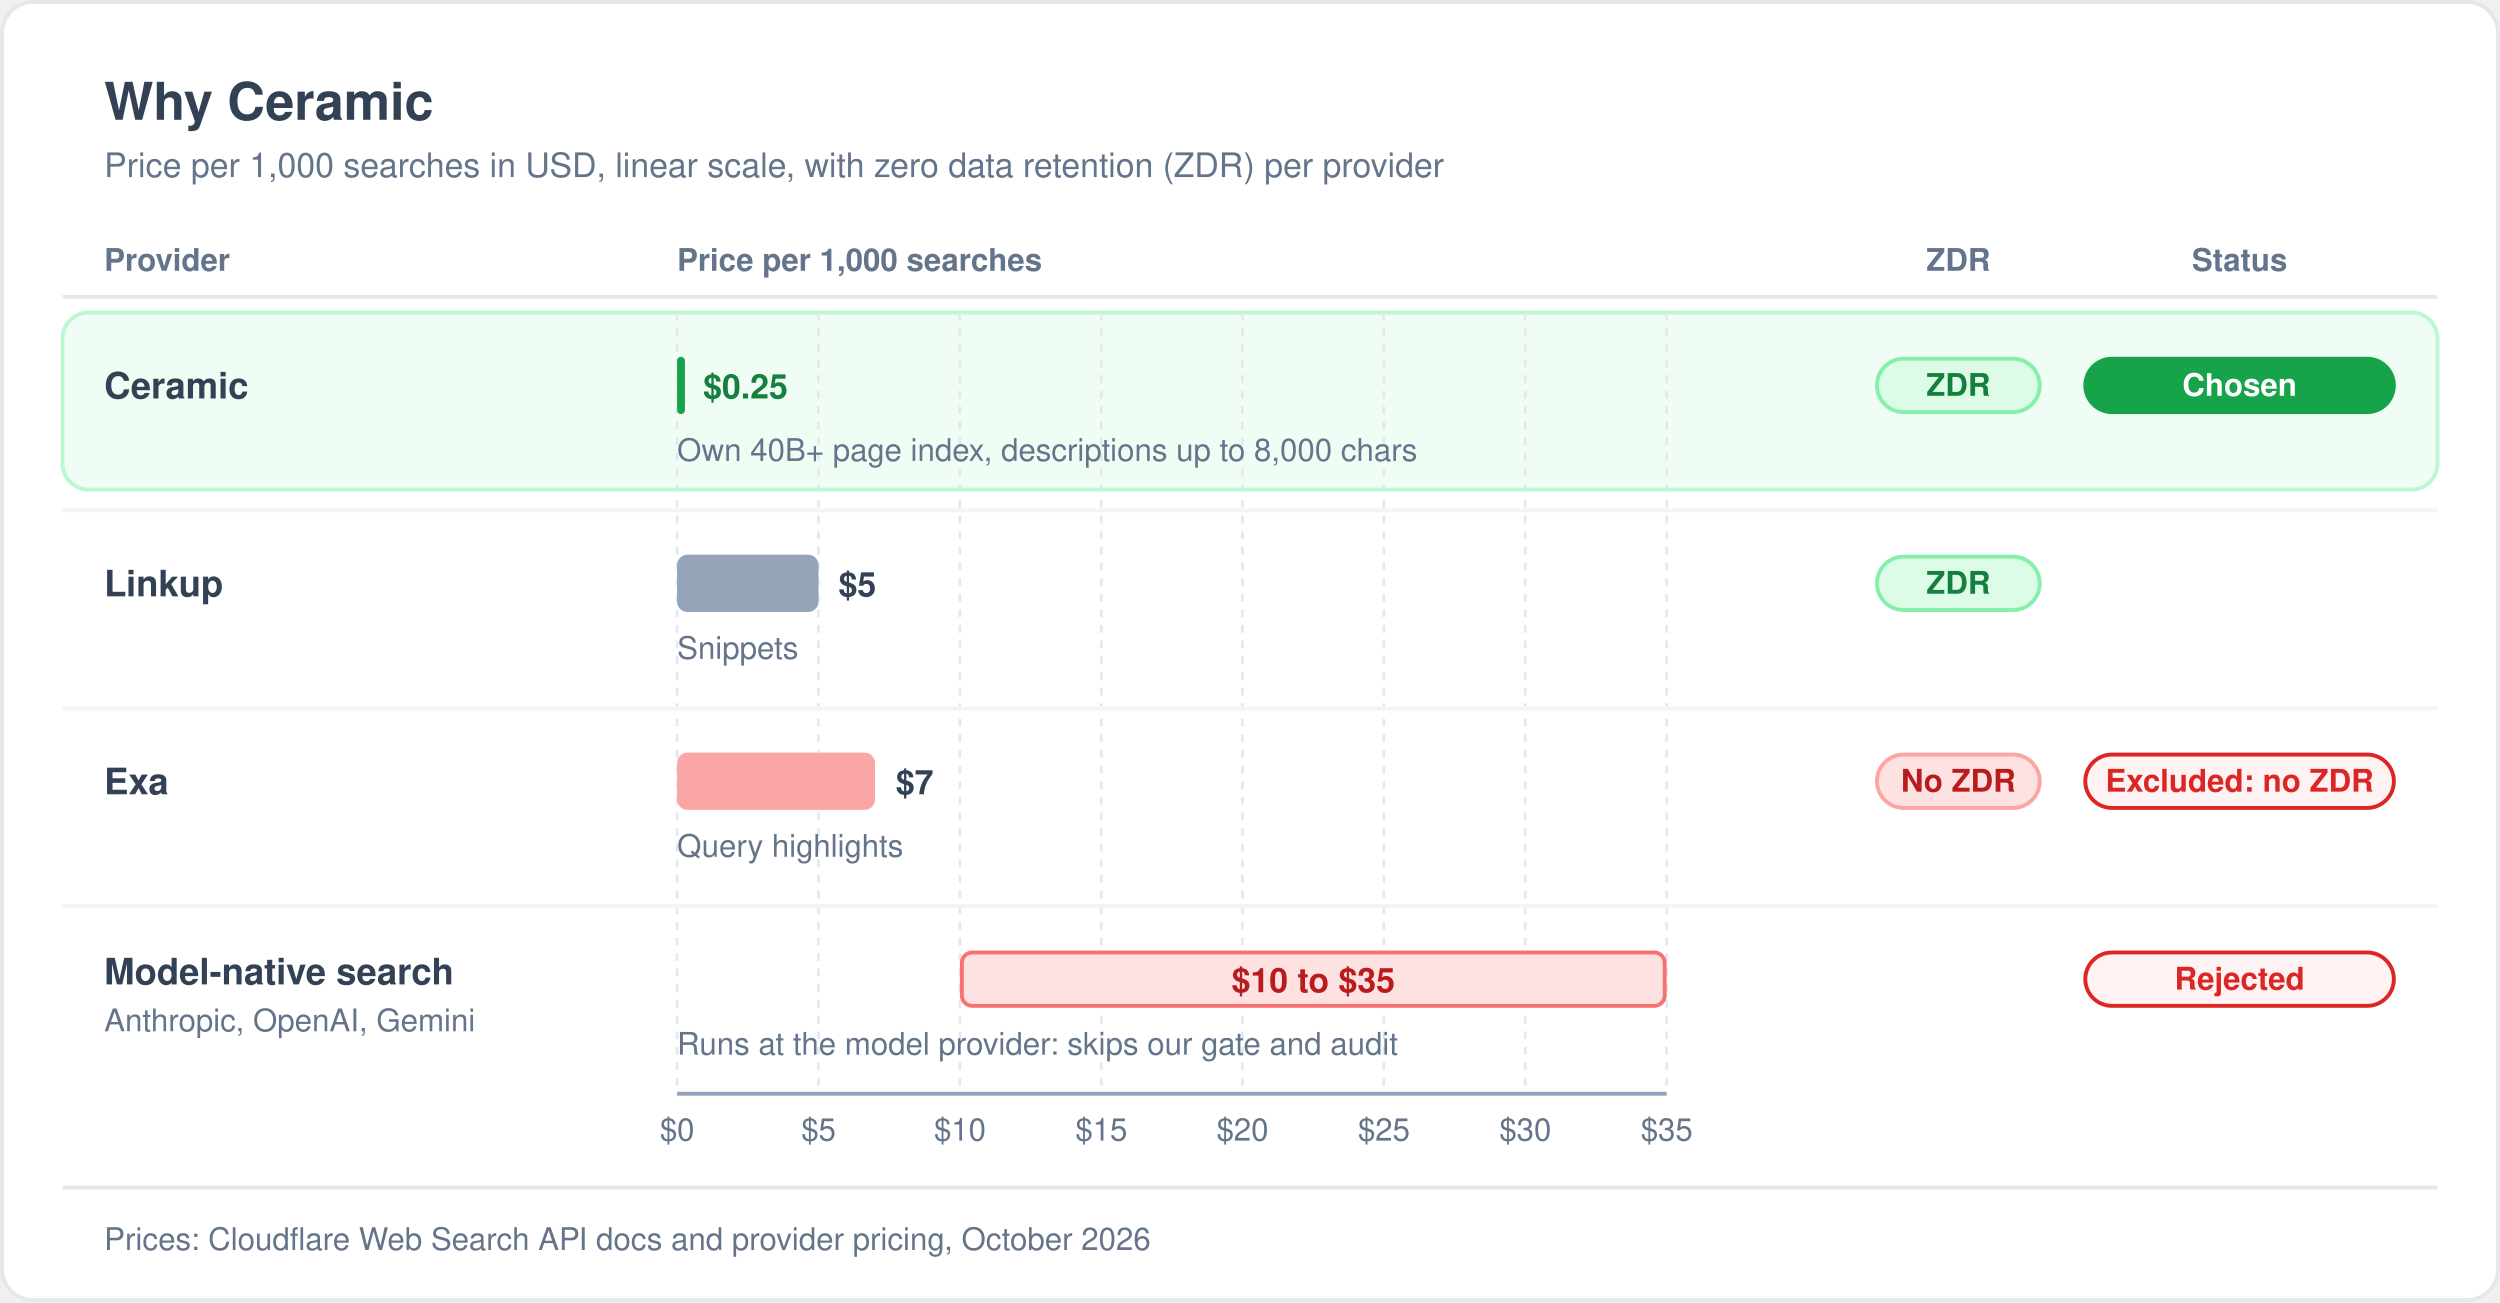
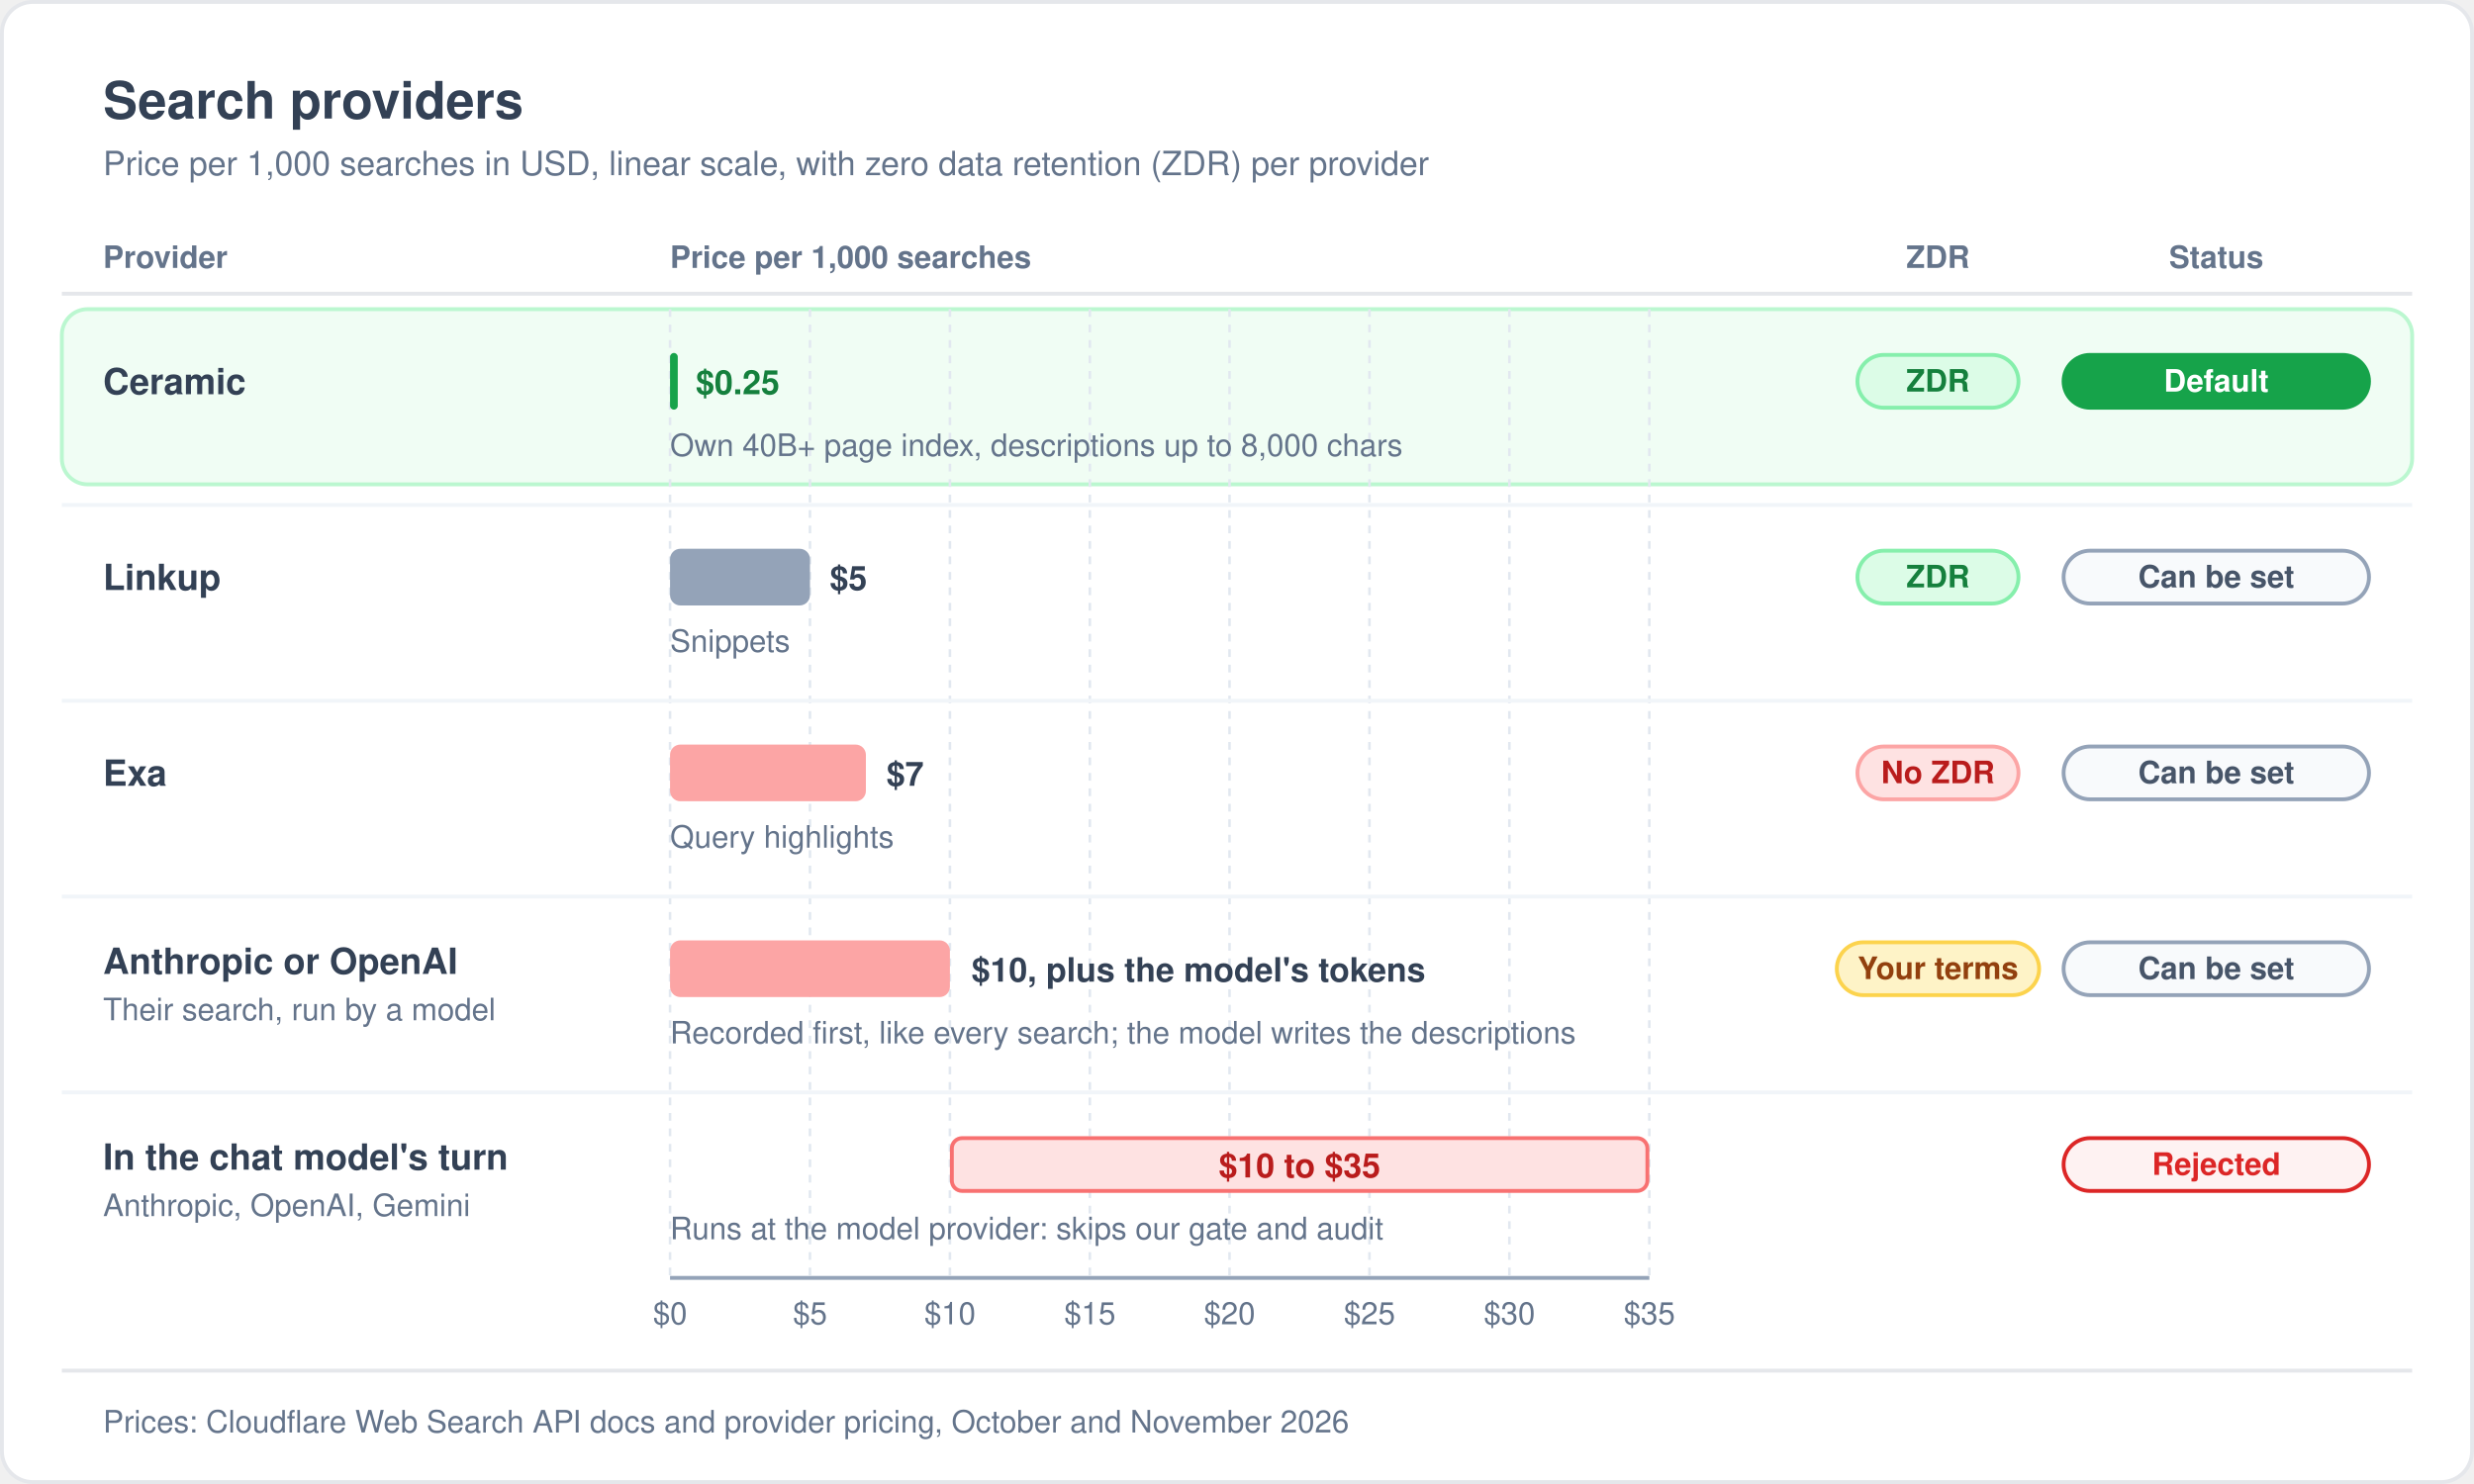
- <svg xmlns="http://www.w3.org/2000/svg" width="960" height="500" viewBox="0 0 960 500" font-family="-apple-system, BlinkMacSystemFont, 'Segoe UI', Helvetica, Arial, sans-serif">
-   <rect x="0.75" y="0.75" width="958.5" height="498.5" rx="12" fill="#FFFFFF" stroke="#E5E7EB" stroke-width="1.5" />
-   <text x="40" y="46" font-size="20" font-weight="600" fill="#334155">Why Ceramic</text>
+ <svg xmlns="http://www.w3.org/2000/svg" width="960" height="576" viewBox="0 0 960 576" font-family="-apple-system, BlinkMacSystemFont, 'Segoe UI', Helvetica, Arial, sans-serif">
+   <rect x="0.75" y="0.75" width="958.5" height="574.5" rx="12" fill="#FFFFFF" stroke="#E5E7EB" stroke-width="1.5" />
+   <text x="40" y="46" font-size="20" font-weight="600" fill="#334155">Search providers</text>
  <text x="40" y="68" font-size="13" fill="#64748B">Price per 1,000 searches in USD, linear scale, with zero data retention (ZDR) per provider</text>
  <text x="40" y="104" font-size="12" font-weight="600" fill="#64748B">Provider</text>
  <text x="260" y="104" font-size="12" font-weight="600" fill="#64748B">Price per 1,000 searches</text>
  <text x="752" y="104" font-size="12" font-weight="600" fill="#64748B" text-anchor="middle">ZDR</text>
  <text x="860" y="104" font-size="12" font-weight="600" fill="#64748B" text-anchor="middle">Status</text>
  <line x1="24" y1="114" x2="936" y2="114" stroke="#E5E7EB" stroke-width="1.5" />
  <rect x="24" y="120" width="912" height="68" rx="10" fill="#F0FDF4" stroke="#BBF7D0" stroke-width="1.5" />
  <g stroke="#E2E8F0" stroke-width="1" stroke-dasharray="3 3">
-     <line x1="260" y1="120" x2="260" y2="420" />
-     <line x1="314.3" y1="120" x2="314.3" y2="420" />
-     <line x1="368.6" y1="120" x2="368.6" y2="420" />
-     <line x1="422.9" y1="120" x2="422.9" y2="420" />
-     <line x1="477.1" y1="120" x2="477.1" y2="420" />
-     <line x1="531.4" y1="120" x2="531.4" y2="420" />
-     <line x1="585.7" y1="120" x2="585.7" y2="420" />
-     <line x1="640" y1="120" x2="640" y2="420" />
+     <line x1="260" y1="120" x2="260" y2="496" />
+     <line x1="314.3" y1="120" x2="314.3" y2="496" />
+     <line x1="368.6" y1="120" x2="368.6" y2="496" />
+     <line x1="422.9" y1="120" x2="422.9" y2="496" />
+     <line x1="477.1" y1="120" x2="477.1" y2="496" />
+     <line x1="531.4" y1="120" x2="531.4" y2="496" />
+     <line x1="585.7" y1="120" x2="585.7" y2="496" />
+     <line x1="640" y1="120" x2="640" y2="496" />
  </g>
  <text x="40" y="153" font-size="14" font-weight="600" fill="#334155">Ceramic</text>
  <rect x="260" y="137" width="3" height="22" rx="1.5" fill="#16A34A" />
  <text x="270" y="153" font-size="13" font-weight="600" fill="#15803D">$0.25</text>
  <text x="260" y="177" font-size="12" fill="#64748B">Own 40B+ page index, descriptions up to 8,000 chars</text>
  <rect x="720.75" y="137.75" width="62.5" height="20.5" rx="10.25" fill="#DCFCE7" stroke="#86EFAC" stroke-width="1.5" />
  <text x="752" y="152" font-size="12" font-weight="600" fill="#15803D" text-anchor="middle">ZDR</text>
  <rect x="800" y="137" width="120" height="22" rx="11" fill="#16A34A" />
-   <text x="860" y="152" font-size="12" font-weight="600" fill="#FFFFFF" text-anchor="middle">Chosen</text>
+   <text x="860" y="152" font-size="12" font-weight="600" fill="#FFFFFF" text-anchor="middle">Default</text>
  <line x1="24" y1="196" x2="936" y2="196" stroke="#F1F5F9" stroke-width="1.5" />
  <text x="40" y="229" font-size="14" font-weight="600" fill="#334155">Linkup</text>
  <rect x="260" y="213" width="54.3" height="22" rx="4" fill="#94A3B8" />
  <text x="322" y="229" font-size="13" font-weight="600" fill="#334155">$5</text>
  <text x="260" y="253" font-size="12" fill="#64748B">Snippets</text>
  <rect x="720.75" y="213.75" width="62.5" height="20.5" rx="10.25" fill="#DCFCE7" stroke="#86EFAC" stroke-width="1.5" />
  <text x="752" y="228" font-size="12" font-weight="600" fill="#15803D" text-anchor="middle">ZDR</text>
+   <rect x="800.75" y="213.75" width="118.5" height="20.5" rx="10.25" fill="#F8FAFC" stroke="#94A3B8" stroke-width="1.5" />
+   <text x="860" y="228" font-size="12" font-weight="600" fill="#475569" text-anchor="middle">Can be set</text>
  <line x1="24" y1="272" x2="936" y2="272" stroke="#F1F5F9" stroke-width="1.5" />
  <text x="40" y="305" font-size="14" font-weight="600" fill="#334155">Exa</text>
  <rect x="260" y="289" width="76" height="22" rx="4" fill="#FCA5A5" />
  <text x="344" y="305" font-size="13" font-weight="600" fill="#334155">$7</text>
  <text x="260" y="329" font-size="12" fill="#64748B">Query highlights</text>
  <rect x="720.75" y="289.75" width="62.5" height="20.5" rx="10.25" fill="#FEE2E2" stroke="#FCA5A5" stroke-width="1.5" />
  <text x="752" y="304" font-size="12" font-weight="600" fill="#B91C1C" text-anchor="middle">No ZDR</text>
-   <rect x="800.75" y="289.75" width="118.5" height="20.5" rx="10.25" fill="#FEF2F2" stroke="#DC2626" stroke-width="1.5" />
-   <text x="860" y="304" font-size="12" font-weight="600" fill="#DC2626" text-anchor="middle">Excluded: no ZDR</text>
+   <rect x="800.75" y="289.75" width="118.5" height="20.5" rx="10.25" fill="#F8FAFC" stroke="#94A3B8" stroke-width="1.5" />
+   <text x="860" y="304" font-size="12" font-weight="600" fill="#475569" text-anchor="middle">Can be set</text>
  <line x1="24" y1="348" x2="936" y2="348" stroke="#F1F5F9" stroke-width="1.5" />
-   <text x="40" y="378" font-size="14" font-weight="600" fill="#334155">Model-native search</text>
-   <text x="40" y="396" font-size="12" fill="#64748B">Anthropic, OpenAI, Gemini</text>
-   <rect x="369.35" y="365.75" width="269.9" height="20.5" rx="4" fill="#FEE2E2" stroke="#F87171" stroke-width="1.5" />
-   <text x="504.3" y="381" font-size="13" font-weight="600" fill="#B91C1C" text-anchor="middle">$10 to $35</text>
-   <text x="260" y="405" font-size="12" fill="#64748B">Runs at the model provider: skips our gate and audit</text>
-   <rect x="800.75" y="365.75" width="118.5" height="20.5" rx="10.25" fill="#FEF2F2" stroke="#DC2626" stroke-width="1.5" />
-   <text x="860" y="380" font-size="12" font-weight="600" fill="#DC2626" text-anchor="middle">Rejected</text>
-   <line x1="260" y1="420" x2="640" y2="420" stroke="#94A3B8" stroke-width="1.5" />
+   <text x="40" y="378" font-size="14" font-weight="600" fill="#334155">Anthropic or OpenAI</text>
+   <text x="40" y="396" font-size="12" fill="#64748B">Their search, run by a model</text>
+   <rect x="260" y="365" width="108.6" height="22" rx="4" fill="#FCA5A5" />
+   <text x="377" y="381" font-size="13" font-weight="600" fill="#334155">$10, plus the model's tokens</text>
+   <text x="260" y="405" font-size="12" fill="#64748B">Recorded first, like every search; the model writes the descriptions</text>
+   <rect x="712.75" y="365.75" width="78.5" height="20.5" rx="10.25" fill="#FEF3C7" stroke="#FCD34D" stroke-width="1.5" />
+   <text x="752" y="380" font-size="12" font-weight="600" fill="#92400E" text-anchor="middle">Your terms</text>
+   <rect x="800.75" y="365.75" width="118.5" height="20.5" rx="10.25" fill="#F8FAFC" stroke="#94A3B8" stroke-width="1.5" />
+   <text x="860" y="380" font-size="12" font-weight="600" fill="#475569" text-anchor="middle">Can be set</text>
+   <line x1="24" y1="424" x2="936" y2="424" stroke="#F1F5F9" stroke-width="1.5" />
+   <text x="40" y="454" font-size="14" font-weight="600" fill="#334155">In the chat model's turn</text>
+   <text x="40" y="472" font-size="12" fill="#64748B">Anthropic, OpenAI, Gemini</text>
+   <rect x="369.35" y="441.75" width="269.9" height="20.5" rx="4" fill="#FEE2E2" stroke="#F87171" stroke-width="1.5" />
+   <text x="504.3" y="457" font-size="13" font-weight="600" fill="#B91C1C" text-anchor="middle">$10 to $35</text>
+   <text x="260" y="481" font-size="12" fill="#64748B">Runs at the model provider: skips our gate and audit</text>
+   <rect x="800.75" y="441.75" width="118.5" height="20.5" rx="10.25" fill="#FEF2F2" stroke="#DC2626" stroke-width="1.5" />
+   <text x="860" y="456" font-size="12" font-weight="600" fill="#DC2626" text-anchor="middle">Rejected</text>
+   <line x1="260" y1="496" x2="640" y2="496" stroke="#94A3B8" stroke-width="1.5" />
  <g font-size="12" fill="#64748B" text-anchor="middle">
-     <text x="260" y="438">$0</text>
-     <text x="314.3" y="438">$5</text>
-     <text x="368.6" y="438">$10</text>
-     <text x="422.9" y="438">$15</text>
-     <text x="477.1" y="438">$20</text>
-     <text x="531.4" y="438">$25</text>
-     <text x="585.7" y="438">$30</text>
-     <text x="640" y="438">$35</text>
+     <text x="260" y="514">$0</text>
+     <text x="314.3" y="514">$5</text>
+     <text x="368.6" y="514">$10</text>
+     <text x="422.9" y="514">$15</text>
+     <text x="477.1" y="514">$20</text>
+     <text x="531.4" y="514">$25</text>
+     <text x="585.7" y="514">$30</text>
+     <text x="640" y="514">$35</text>
  </g>
-   <line x1="24" y1="456" x2="936" y2="456" stroke="#E5E7EB" stroke-width="1.5" />
-   <text x="40" y="480" font-size="12" fill="#64748B">Prices: Cloudflare Web Search API docs and provider pricing, October 2026</text>
+   <line x1="24" y1="532" x2="936" y2="532" stroke="#E5E7EB" stroke-width="1.5" />
+   <text x="40" y="556" font-size="12" fill="#64748B">Prices: Cloudflare Web Search API docs and provider pricing, October and November 2026</text>
</svg>
